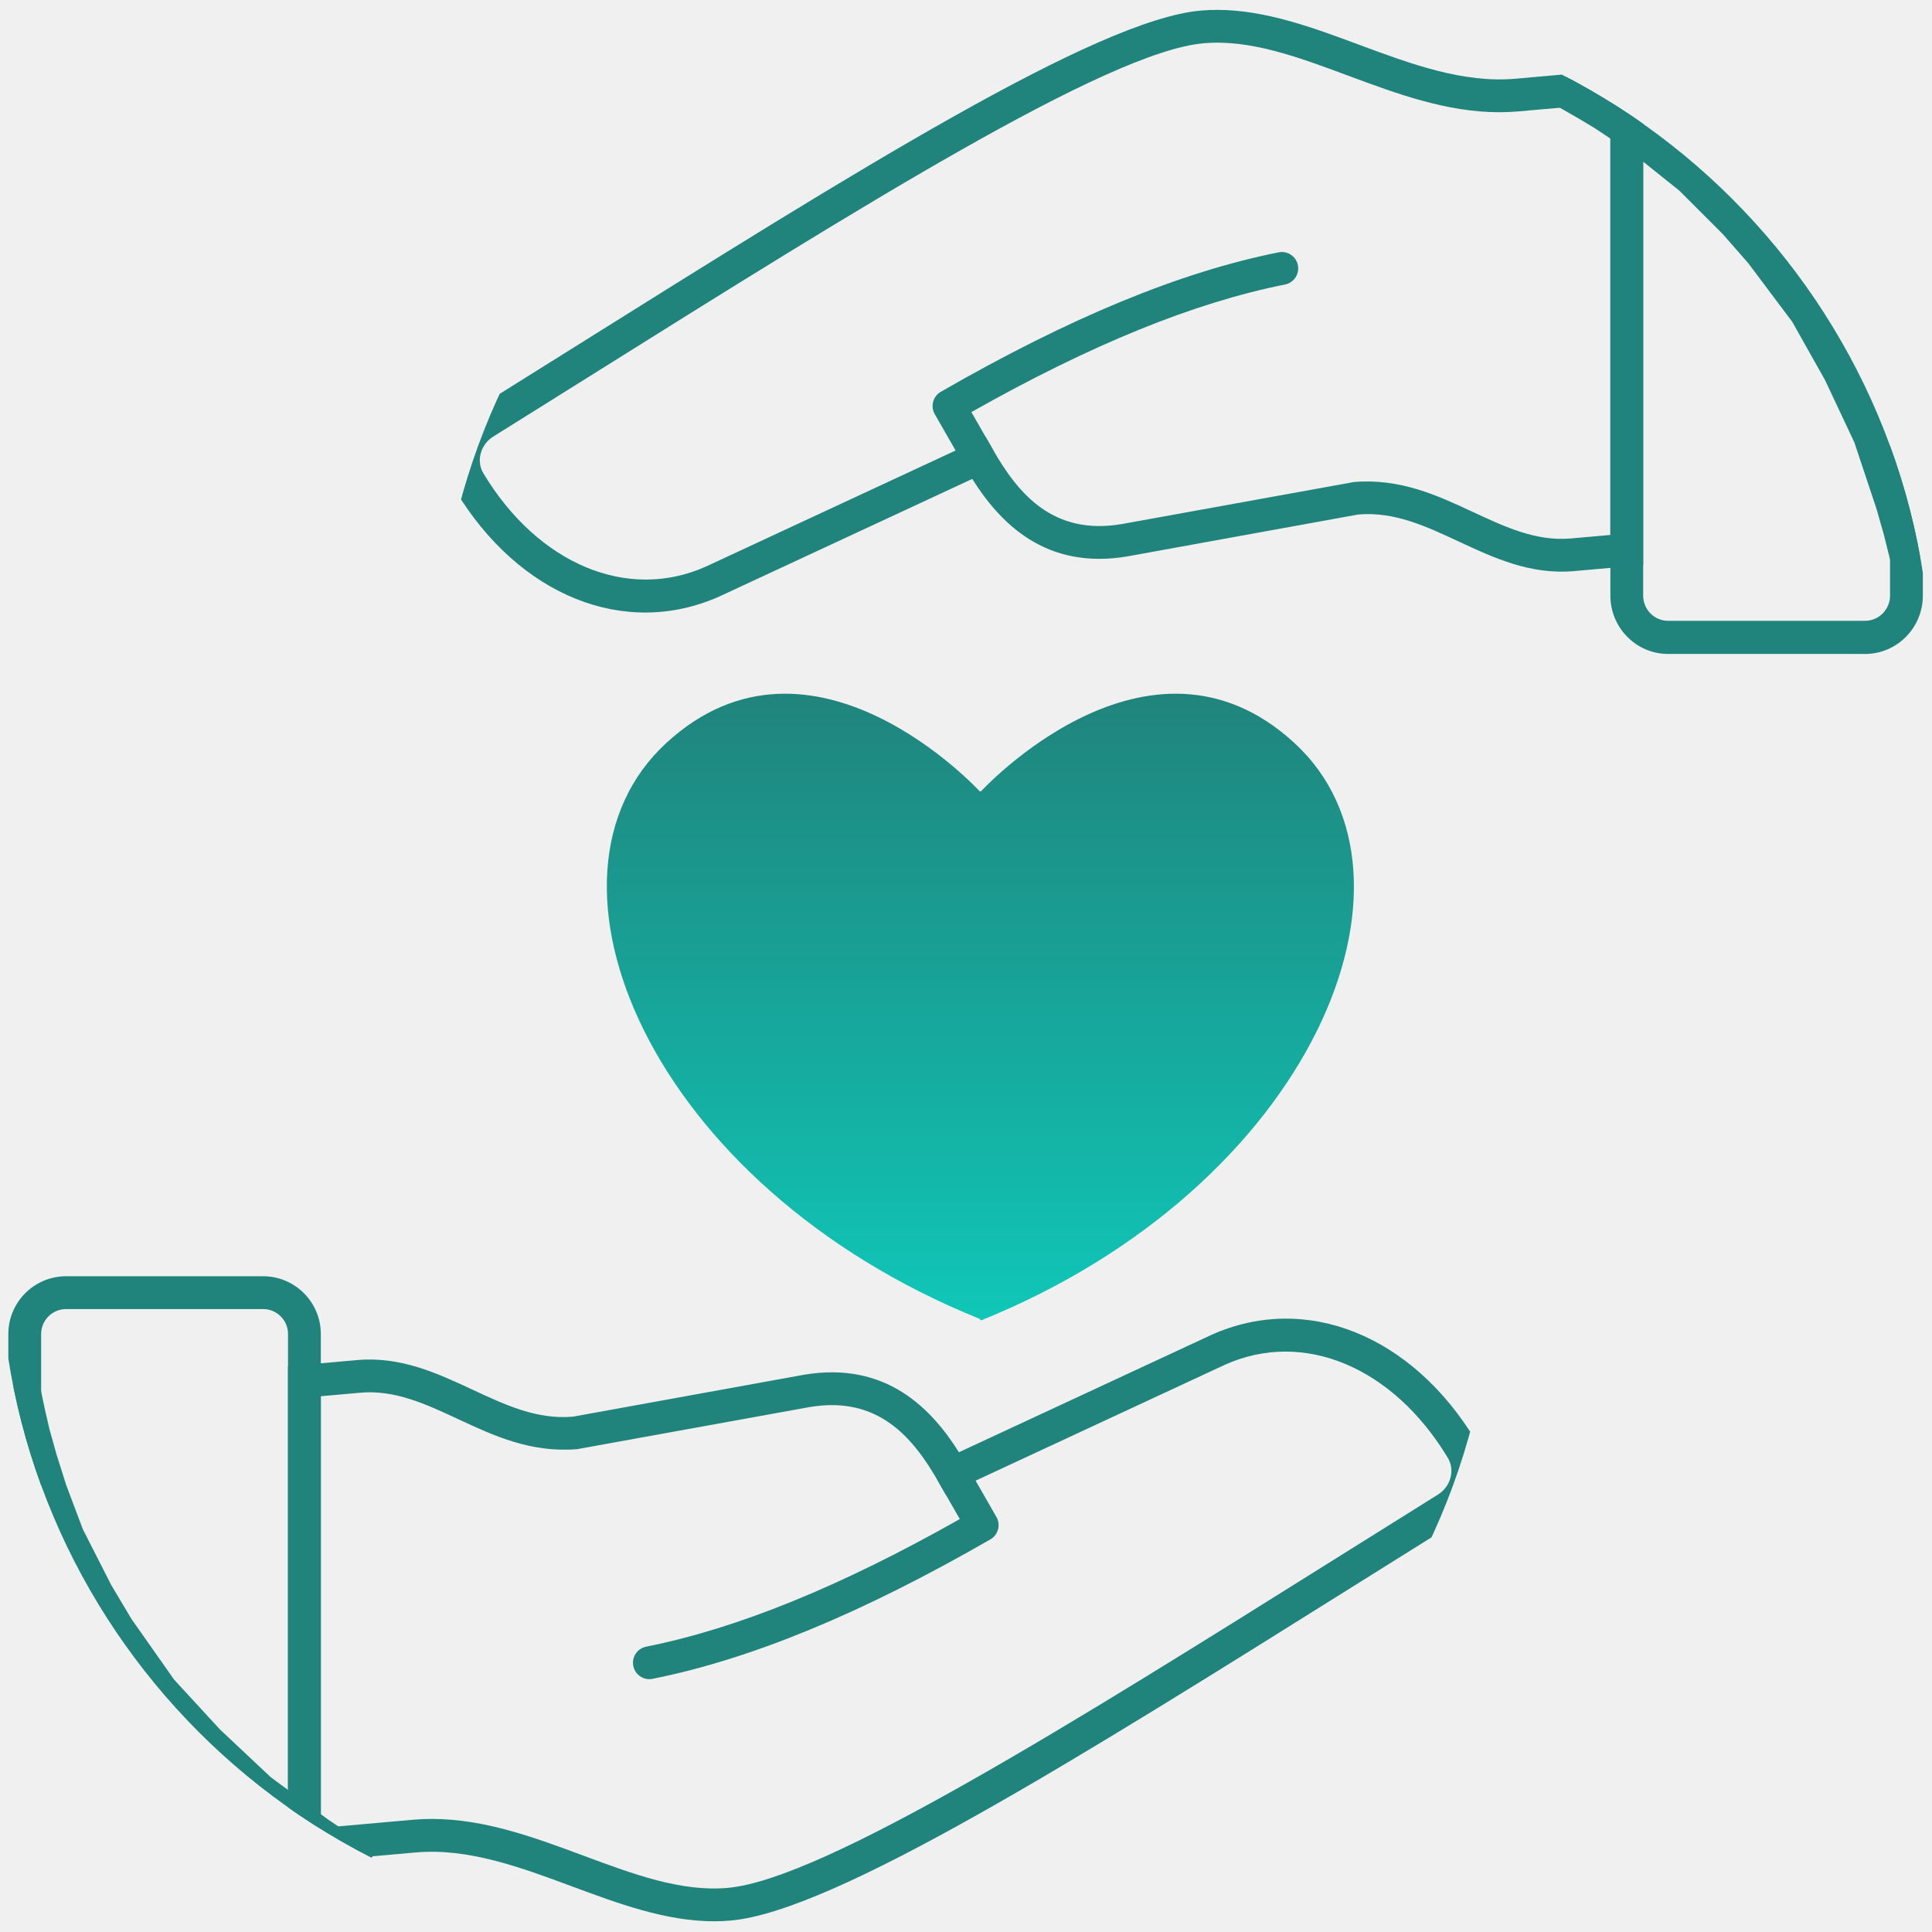
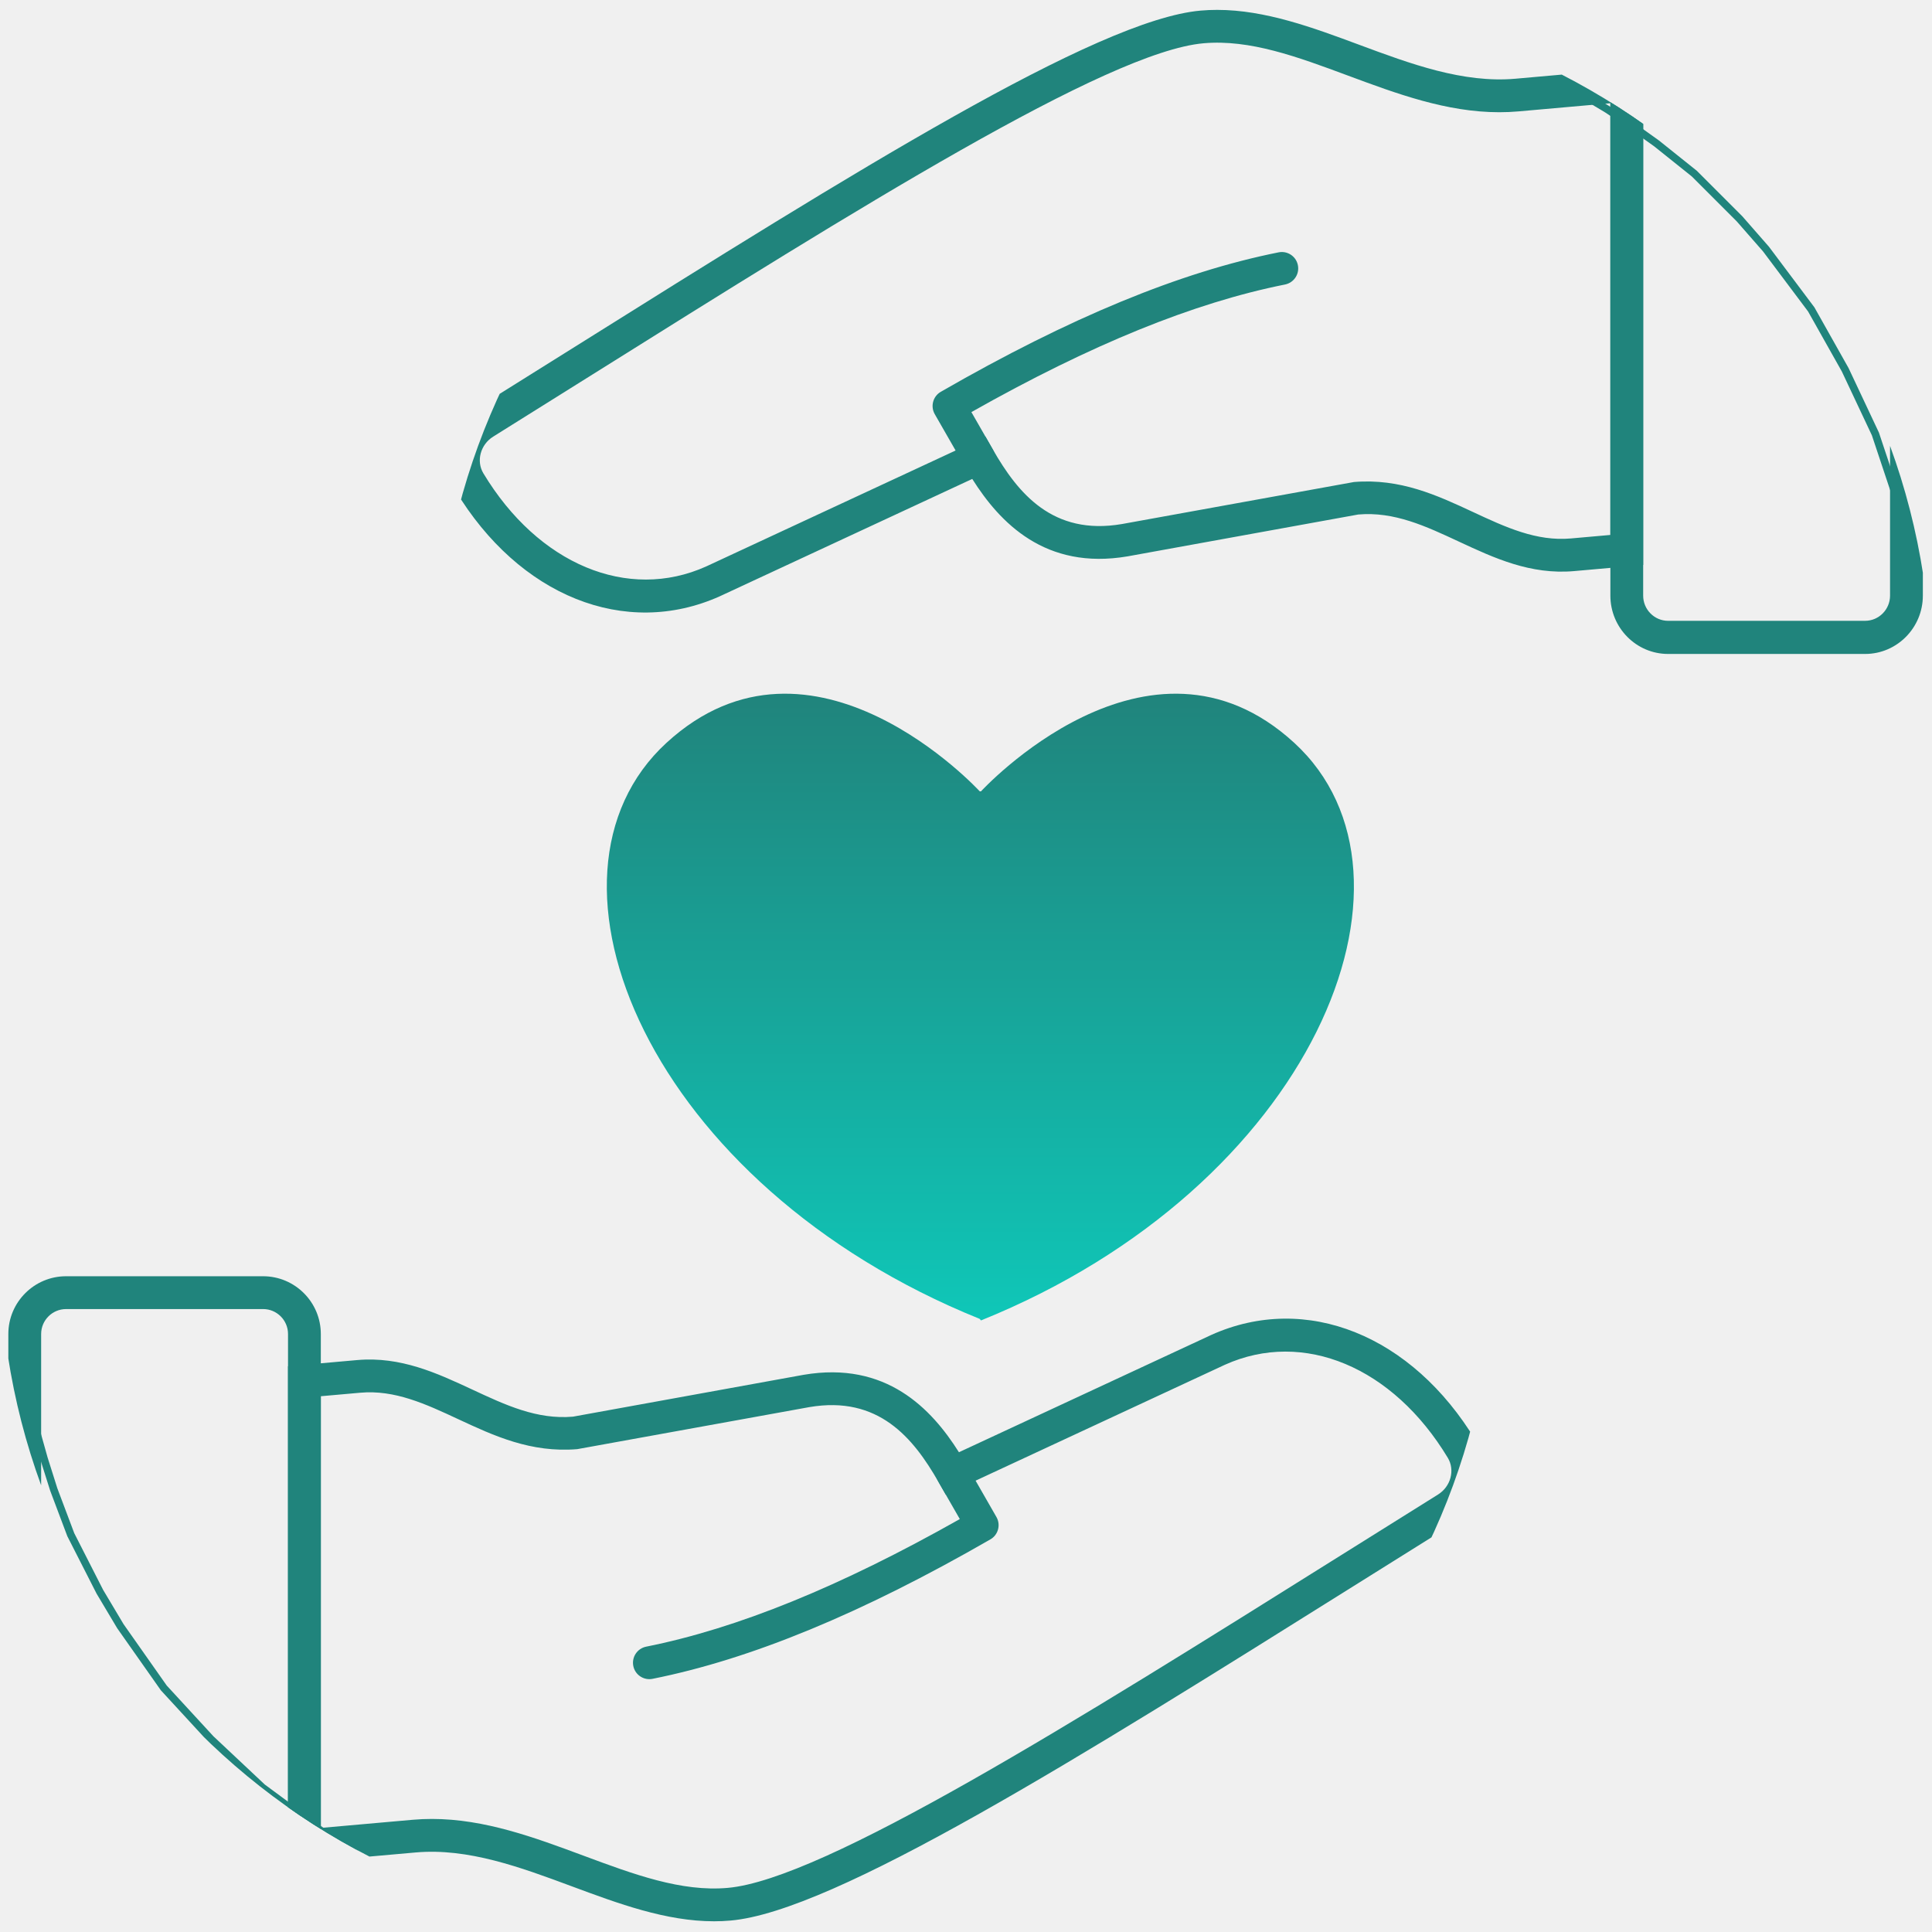
<svg xmlns="http://www.w3.org/2000/svg" width="256" height="256" viewBox="0 0 256 256" fill="none">
  <g clip-path="url(#clip0_14_145)">
    <path d="M94.617 254.58C88.234 254.58 81.916 252.23 75.783 249.953C69.022 247.441 62.042 244.846 55.092 245.459L38.162 246.96V181.03L47.337 180.215C53.096 179.713 57.915 181.949 62.574 184.12C66.975 186.169 71.139 188.128 75.922 187.715L106.487 182.169C117.408 180.313 123.419 186.654 127.064 192.429L160.51 176.881C173.048 171.252 187.118 176.903 195.568 190.929C197.765 194.576 196.541 199.418 192.844 201.726C188.513 204.427 184.197 207.131 179.929 209.808C142.694 233.136 110.54 253.282 96.801 254.484C96.073 254.549 95.345 254.58 94.617 254.58ZM57.232 241.019C64.217 241.019 70.854 243.485 77.296 245.878C83.968 248.36 90.27 250.698 96.418 250.155C109.117 249.044 142.392 228.196 177.618 206.122C181.891 203.447 186.207 200.739 190.541 198.036C192.236 196.979 192.821 194.795 191.843 193.17C184.582 181.121 172.711 176.157 162.316 180.834L125.312 198.036L124.321 196.306C121.018 190.551 116.413 184.883 107.241 186.45L76.487 192.02C70.348 192.526 65.46 190.255 60.74 188.058C56.411 186.039 52.31 184.129 47.724 184.544L42.511 185.007V242.21L54.709 241.127C55.554 241.053 56.395 241.019 57.232 241.019Z" fill="#20847C" />
    <path d="M86.043 222.496C85.028 222.496 84.12 221.783 83.916 220.748C83.681 219.571 84.444 218.427 85.622 218.191C97.727 215.772 111.338 210.234 127.179 201.285L124.323 196.306C123.726 195.265 124.086 193.935 125.125 193.339C126.166 192.746 127.496 193.104 128.092 194.141L132.032 201.011C132.627 202.052 132.269 203.38 131.232 203.975C114.165 213.8 99.526 219.844 86.471 222.452C86.328 222.483 86.184 222.496 86.043 222.496Z" fill="#20847C" />
    <path d="M34.861 254.58H8.755C4.537 254.58 1.105 251.148 1.105 246.93L1.105 176.759C1.105 172.543 4.537 169.109 8.755 169.109H34.861C39.079 169.109 42.51 172.541 42.51 176.759V246.93C42.508 251.148 39.077 254.58 34.861 254.58ZM8.755 173.458C6.934 173.458 5.452 174.94 5.452 176.761L5.452 246.93C5.452 248.751 6.934 250.233 8.755 250.233H34.861C36.682 250.233 38.164 248.751 38.164 246.93V176.759C38.164 174.938 36.682 173.456 34.861 173.456L8.755 173.458Z" fill="#20847C" />
-     <path d="M3.379 183L4.199 186.947L4.852 189.788L5.826 193.26L7.122 197.361L8.25 200.357L9.379 203.353L11.305 207.134L13.23 210.914L15.951 215.48L21.704 223.659L27.92 230.413L34.767 236.845C34.767 236.845 39.418 240.28 42.398 242.481L45.417 244.514L47.165 245.608L48.912 246.702" stroke="#20847C" stroke-width="3.5" />
+     <path d="M3.379 183L4.199 186.947L4.852 189.788L5.826 193.26L7.122 197.361L8.25 200.357L9.379 203.353L11.305 207.134L13.23 210.914L15.951 215.48L21.704 223.659L27.92 230.413L34.767 236.845C34.767 236.845 39.418 240.28 42.398 242.481L45.417 244.514L47.165 245.608L48.912 246.702" stroke="#20847C" strokeWidth="3.5" />
  </g>
  <g clip-path="url(#clip1_14_145)">
    <path d="M161.276 1.31C167.659 1.31 173.977 3.659 180.11 5.937C186.871 8.449 193.852 11.044 200.802 10.431L217.731 8.929L217.731 74.86L208.556 75.675C202.797 76.177 197.979 73.941 193.319 71.769C188.918 69.72 184.754 67.762 179.971 68.175L149.406 73.721C138.485 75.577 132.474 69.235 128.829 63.461L95.383 79.008C82.845 84.637 68.775 78.987 60.326 64.96C58.129 61.314 59.352 56.472 63.049 54.164C67.38 51.462 71.696 48.759 75.965 46.081C113.199 22.753 145.353 2.607 159.092 1.405C159.82 1.34 160.548 1.31 161.276 1.31ZM198.661 14.871C191.676 14.871 185.039 12.404 178.597 10.011C171.925 7.53 165.623 5.191 159.475 5.734C146.776 6.845 113.501 27.693 78.275 49.767C74.002 52.442 69.686 55.15 65.352 57.854C63.657 58.91 63.073 61.094 64.051 62.72C71.311 74.769 83.182 79.732 93.577 75.055L130.581 57.854L131.572 59.584C134.875 65.339 139.481 71.007 148.652 69.44L179.406 63.87C185.545 63.363 190.433 65.634 195.153 67.831C199.482 69.85 203.583 71.761 208.169 71.346L213.383 70.883L213.383 13.68L201.184 14.762C200.339 14.836 199.498 14.871 198.661 14.871Z" fill="#20847C" />
    <path d="M169.85 33.394C170.865 33.394 171.773 34.107 171.977 35.141C172.212 36.319 171.449 37.462 170.271 37.699C158.166 40.118 144.555 45.655 128.714 54.605L131.57 59.584C132.167 60.625 131.807 61.955 130.768 62.55C129.727 63.144 128.397 62.785 127.801 61.748L123.861 54.879C123.266 53.838 123.624 52.51 124.661 51.914C141.728 42.089 156.367 36.045 169.422 33.437C169.565 33.407 169.709 33.394 169.85 33.394Z" fill="#20847C" />
    <path d="M221.033 0.315L247.138 0.315C251.356 0.315 254.788 3.5 254.788 8.043C254.788 35.724 254.788 78.925 254.788 78.925C254.788 83.184 251.356 86.652 247.138 86.652L221.033 86.652C216.814 86.652 213.383 83.186 213.383 78.925L213.383 8.043C213.385 3.781 216.817 0.315 221.033 0.315ZM247.138 82.26C248.959 82.26 250.441 80.762 250.441 78.923L250.441 8.043C250.441 6.203 248.959 4.706 247.138 4.706L221.033 4.706C219.211 4.706 217.729 6.203 217.729 8.043L217.729 78.925C217.729 80.764 219.211 82.262 221.033 82.262L247.138 82.26Z" fill="#20847C" />
-     <path d="M207 11L210.5 13L213 14.5L216 16.5L219.5 19L222 21L224.5 23L227.5 26L230.5 29L234 33L240 41L244.5 49L248.5 57.5C248.5 57.5 250.328 62.985 251.5 66.5L252.5 70L253 72L253.5 74" stroke="#20847C" stroke-width="6" />
+     <path d="M207 11L210.5 13L213 14.5L216 16.5L219.5 19L222 21L224.5 23L227.5 26L230.5 29L234 33L240 41L244.5 49L248.5 57.5C248.5 57.5 250.328 62.985 251.5 66.5L252.5 70L253 72L253.5 74" stroke="#20847C" strokeWidth="6" />
  </g>
  <path d="M129.823 174.762L129.984 174.965C173.898 157.238 190.819 116.143 171.481 98.416C152.142 80.688 129.984 104.86 129.984 104.86H129.823C129.823 104.86 107.665 80.688 88.326 98.416C68.989 116.141 85.91 157.035 129.823 174.762Z" fill="url(#paint0_linear_14_145)" />
  <defs>
    <linearGradient id="paint0_linear_14_145" x1="129.904" y1="91.919" x2="129.904" y2="174.965" gradientUnits="userSpaceOnUse">
      <stop stop-color="#20847C" />
      <stop offset="1" stop-color="#0FC7B8" />
    </linearGradient>
    <clipPath id="clip0_14_145">
      <rect y="57.897" width="197.992" height="197.992" rx="90" fill="white" />
    </clipPath>
    <clipPath id="clip1_14_145">
      <rect x="255.893" y="197.992" width="197.992" height="197.992" rx="90" transform="rotate(-180 255.893 197.992)" fill="white" />
    </clipPath>
  </defs>
</svg>
